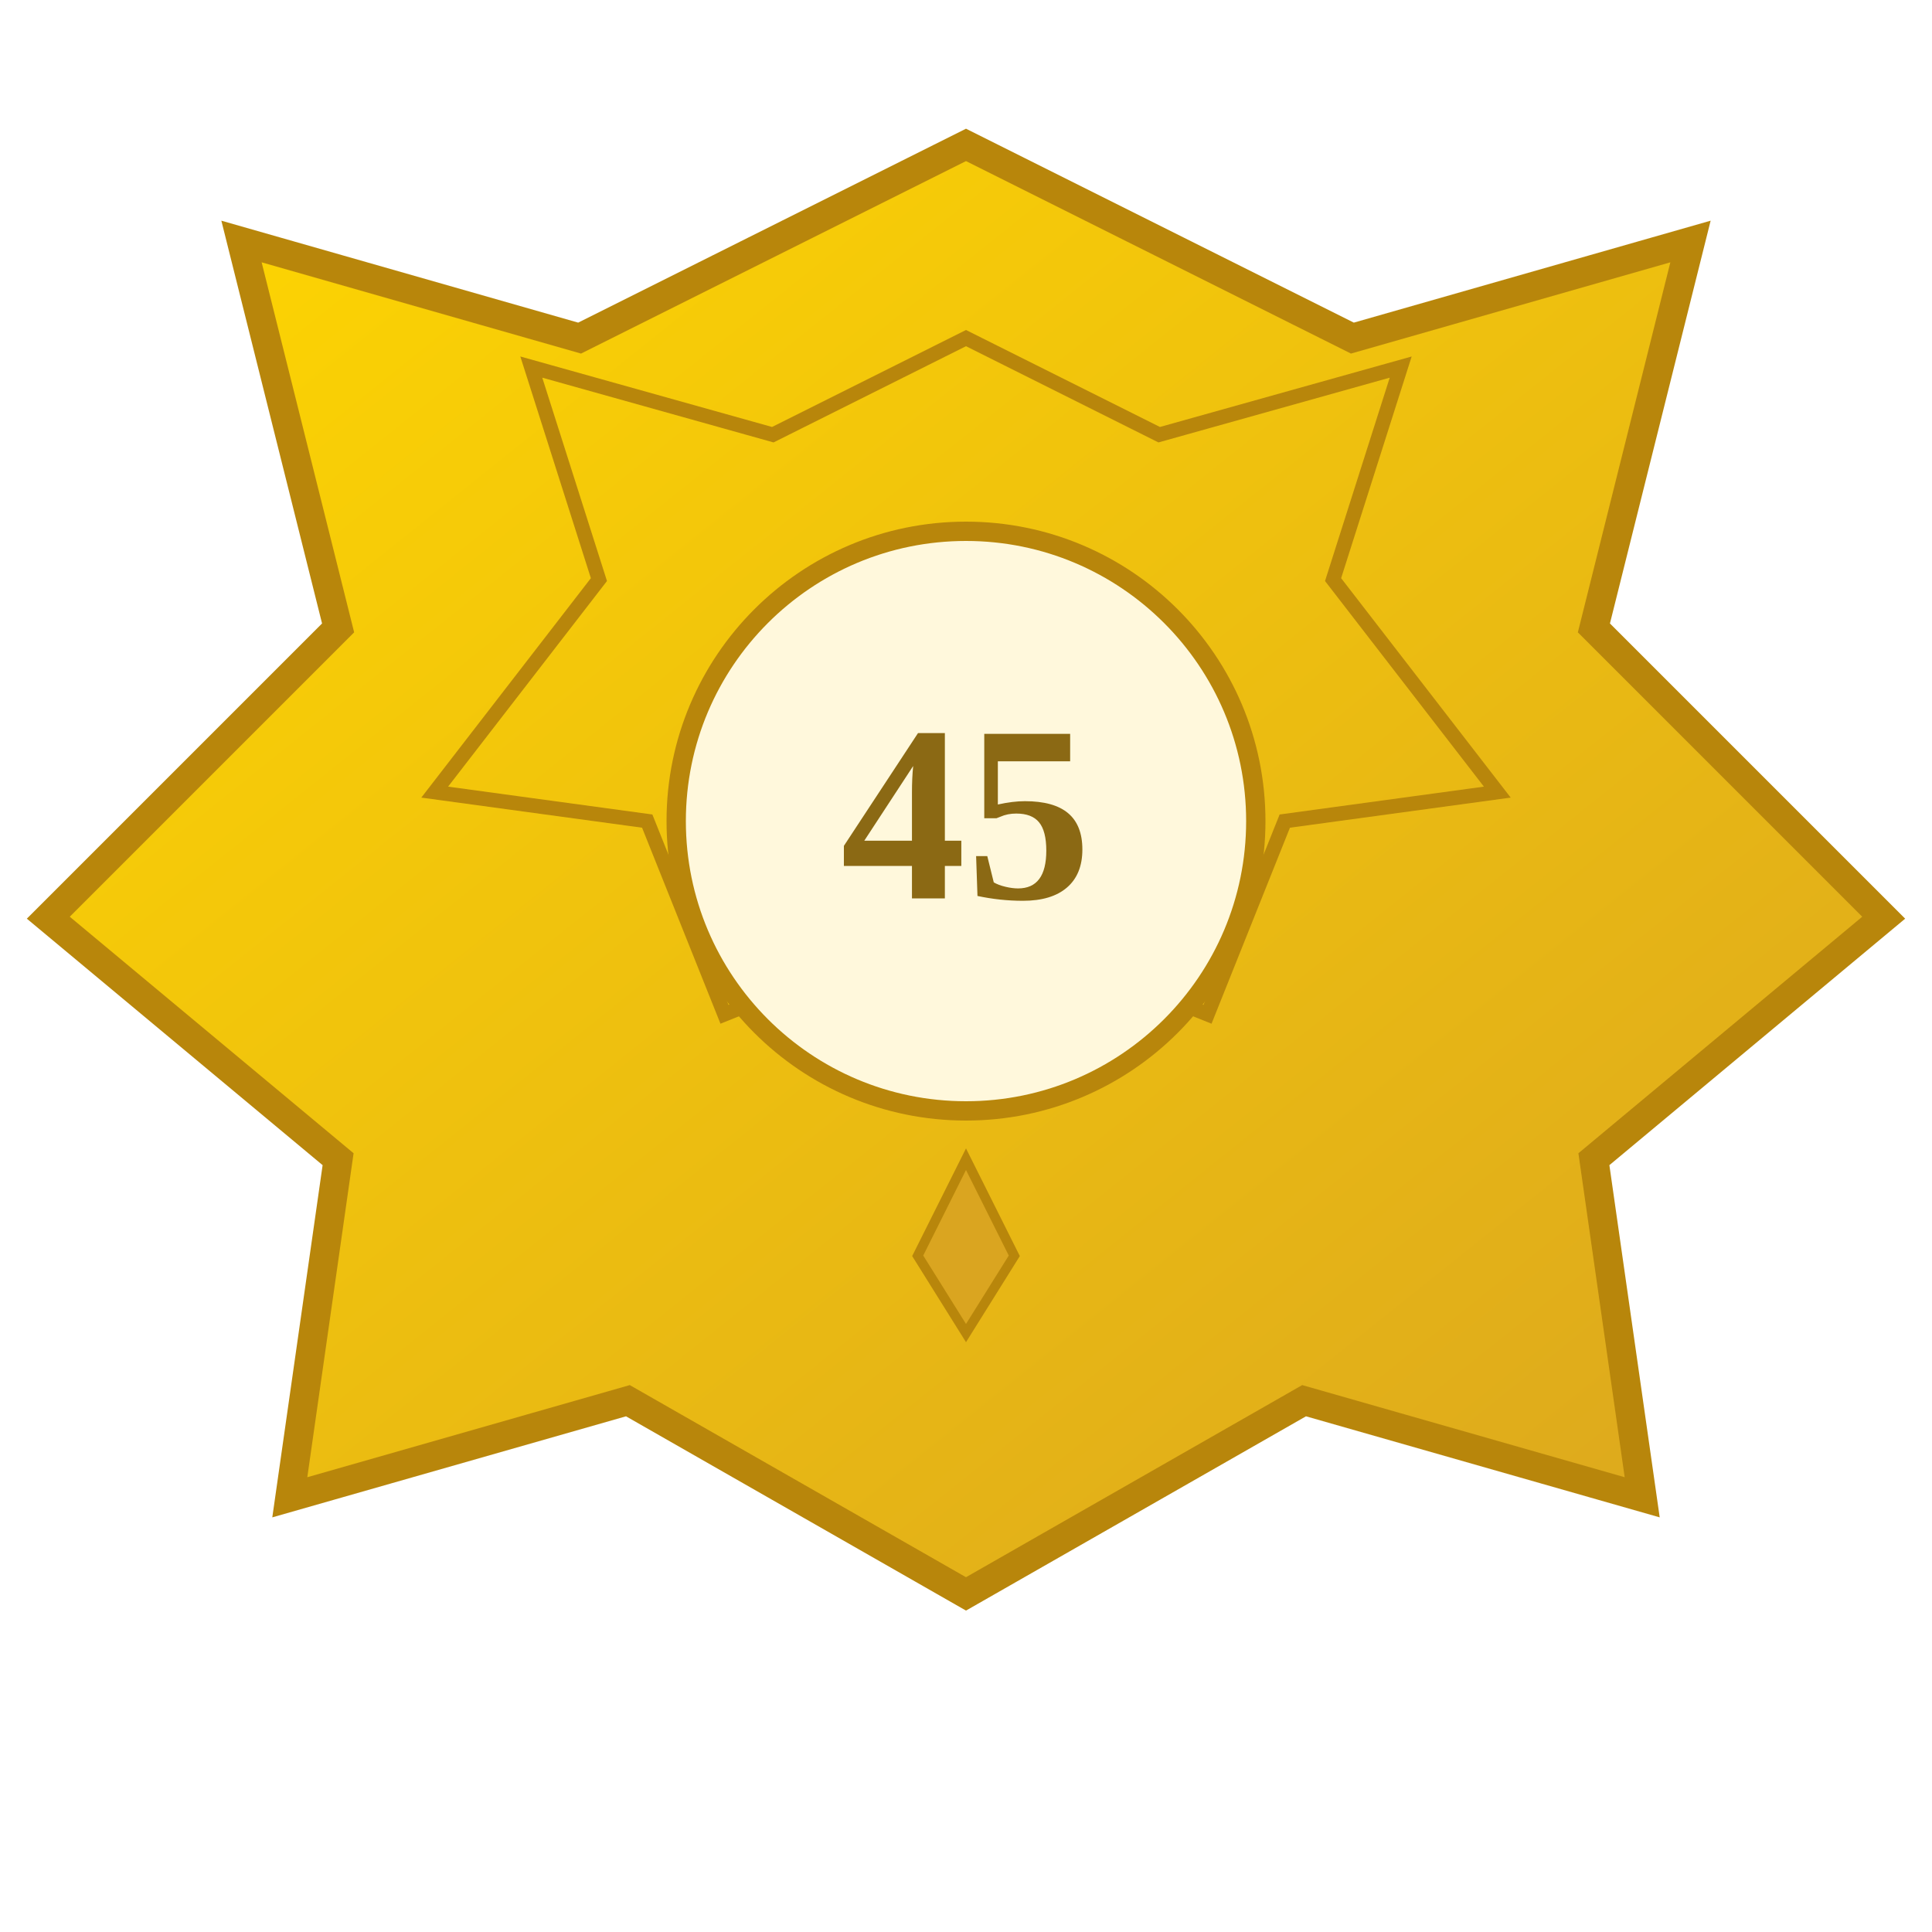
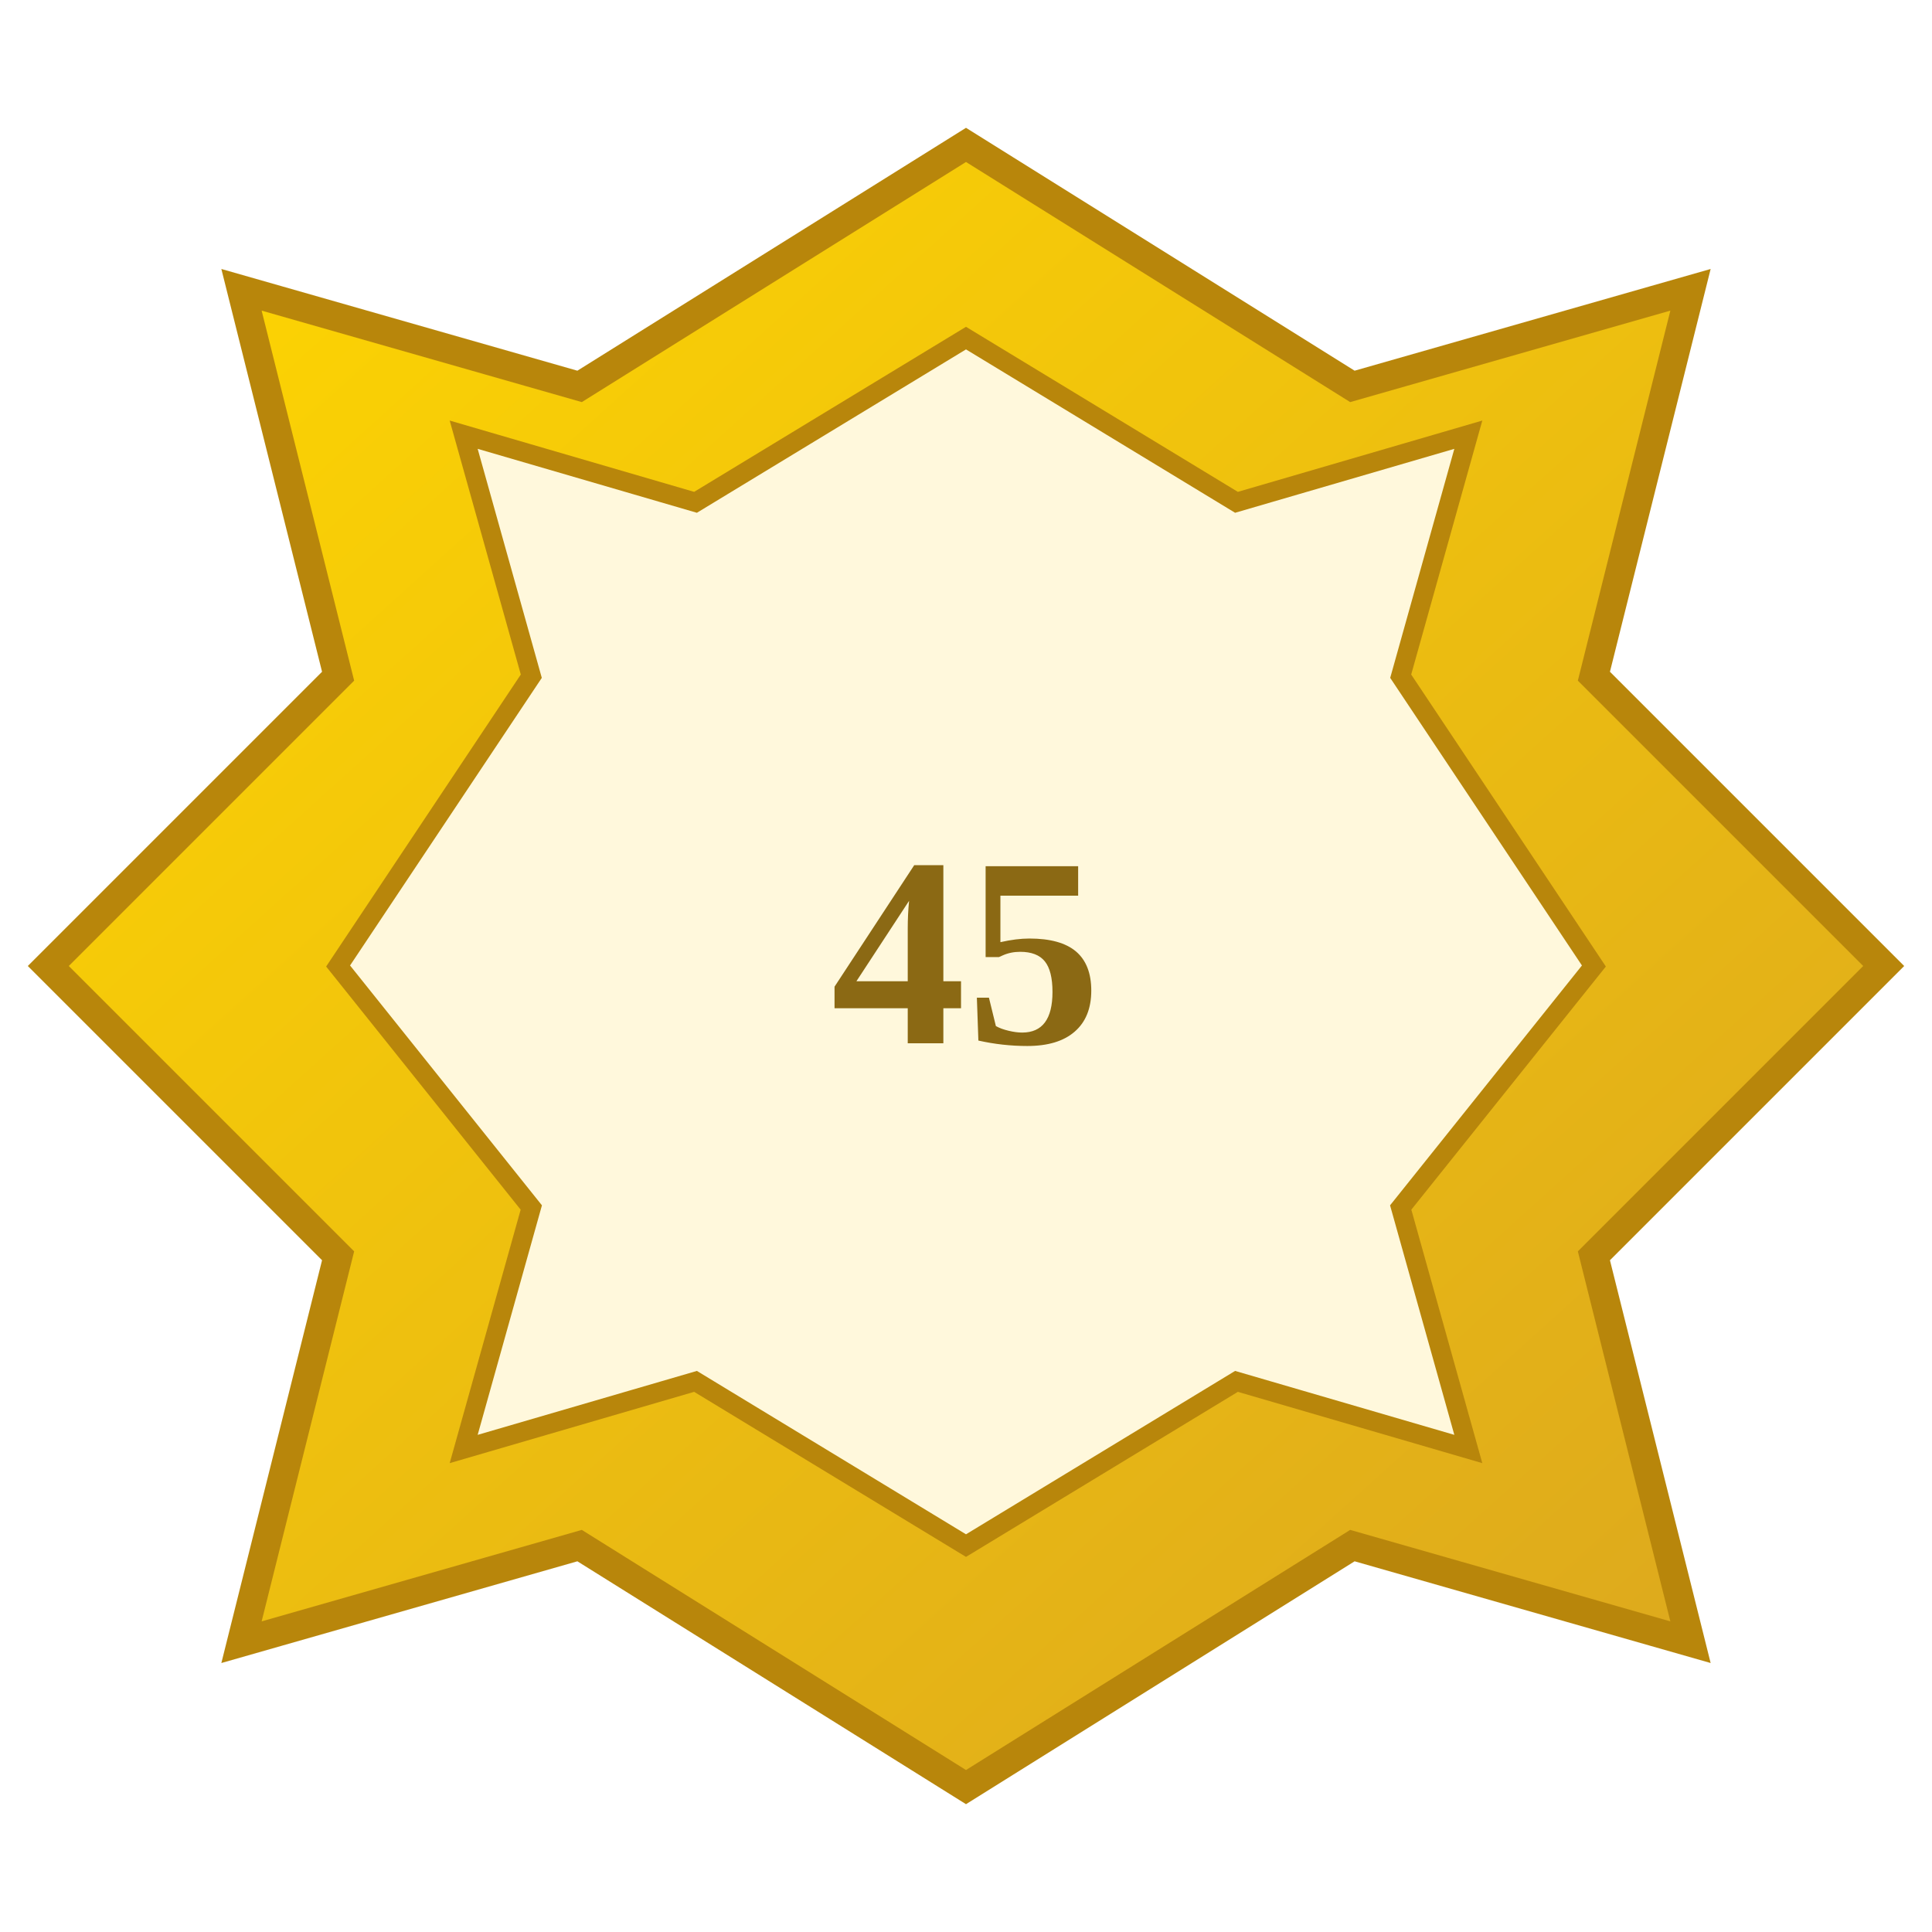
<svg xmlns="http://www.w3.org/2000/svg" viewBox="0 0 200 200">
  <defs>
-     <linearGradient id="bg45" x1="0%" y1="0%" x2="100%" y2="100%">
-       <stop offset="0%" style="stop-color:#FFD700" />
-       <stop offset="100%" style="stop-color:#DAA520" />
+     <linearGradient id="g45" x1="0" y1="0" x2="1" y2="1">
+       <stop offset="0" stop-color="#FFD700" />
+       <stop offset="1" stop-color="#DAA520" />
    </linearGradient>
  </defs>
-   <path d="M100 15 L140 35 L175 25 L165 65 L195 95 L165 120 L170 155 L135 145 L100 165 L65 145 L30 155 L35 120 L5 95 L35 65 L25 25 L60 35 Z" fill="url(#bg45)" stroke="#B8860B" stroke-width="3" />
-   <path d="M100 35 L120 45 L145 38 L138 60 L155 82 L133 85 L125 105 L100 95 L75 105 L67 85 L45 82 L62 60 L55 38 L80 45 Z" fill="none" stroke="#B8860B" stroke-width="1.5" />
-   <circle cx="100" cy="85" r="30" fill="#FFF8DC" stroke="#B8860B" stroke-width="2" />
-   <text x="100" y="93" text-anchor="middle" font-size="26" font-weight="bold" fill="#8B6914">45</text>
-   <path d="M100 120 L95 130 L100 138 L105 130 Z" fill="#DAA520" stroke="#B8860B" stroke-width="1" />
+   <polygon points="100,15 140,40 175,30 165,70 195,100 165,130 175,170 140,160 100,185 60,160 25,170 35,130 5,100 35,70 25,30 60,40" fill="url(#g45)" stroke="#B8860B" stroke-width="3" />
+   <polygon points="100,35 128,52 152,45 145,70 165,100 145,125 152,150 128,143 100,160 72,143 48,150 55,125 35,100 55,70 48,45 72,52" fill="#FFF8DC" stroke="#B8860B" stroke-width="2" />
+   <text x="100" y="108" text-anchor="middle" font-size="28" font-weight="bold" fill="#8B6914">45</text>
</svg>
